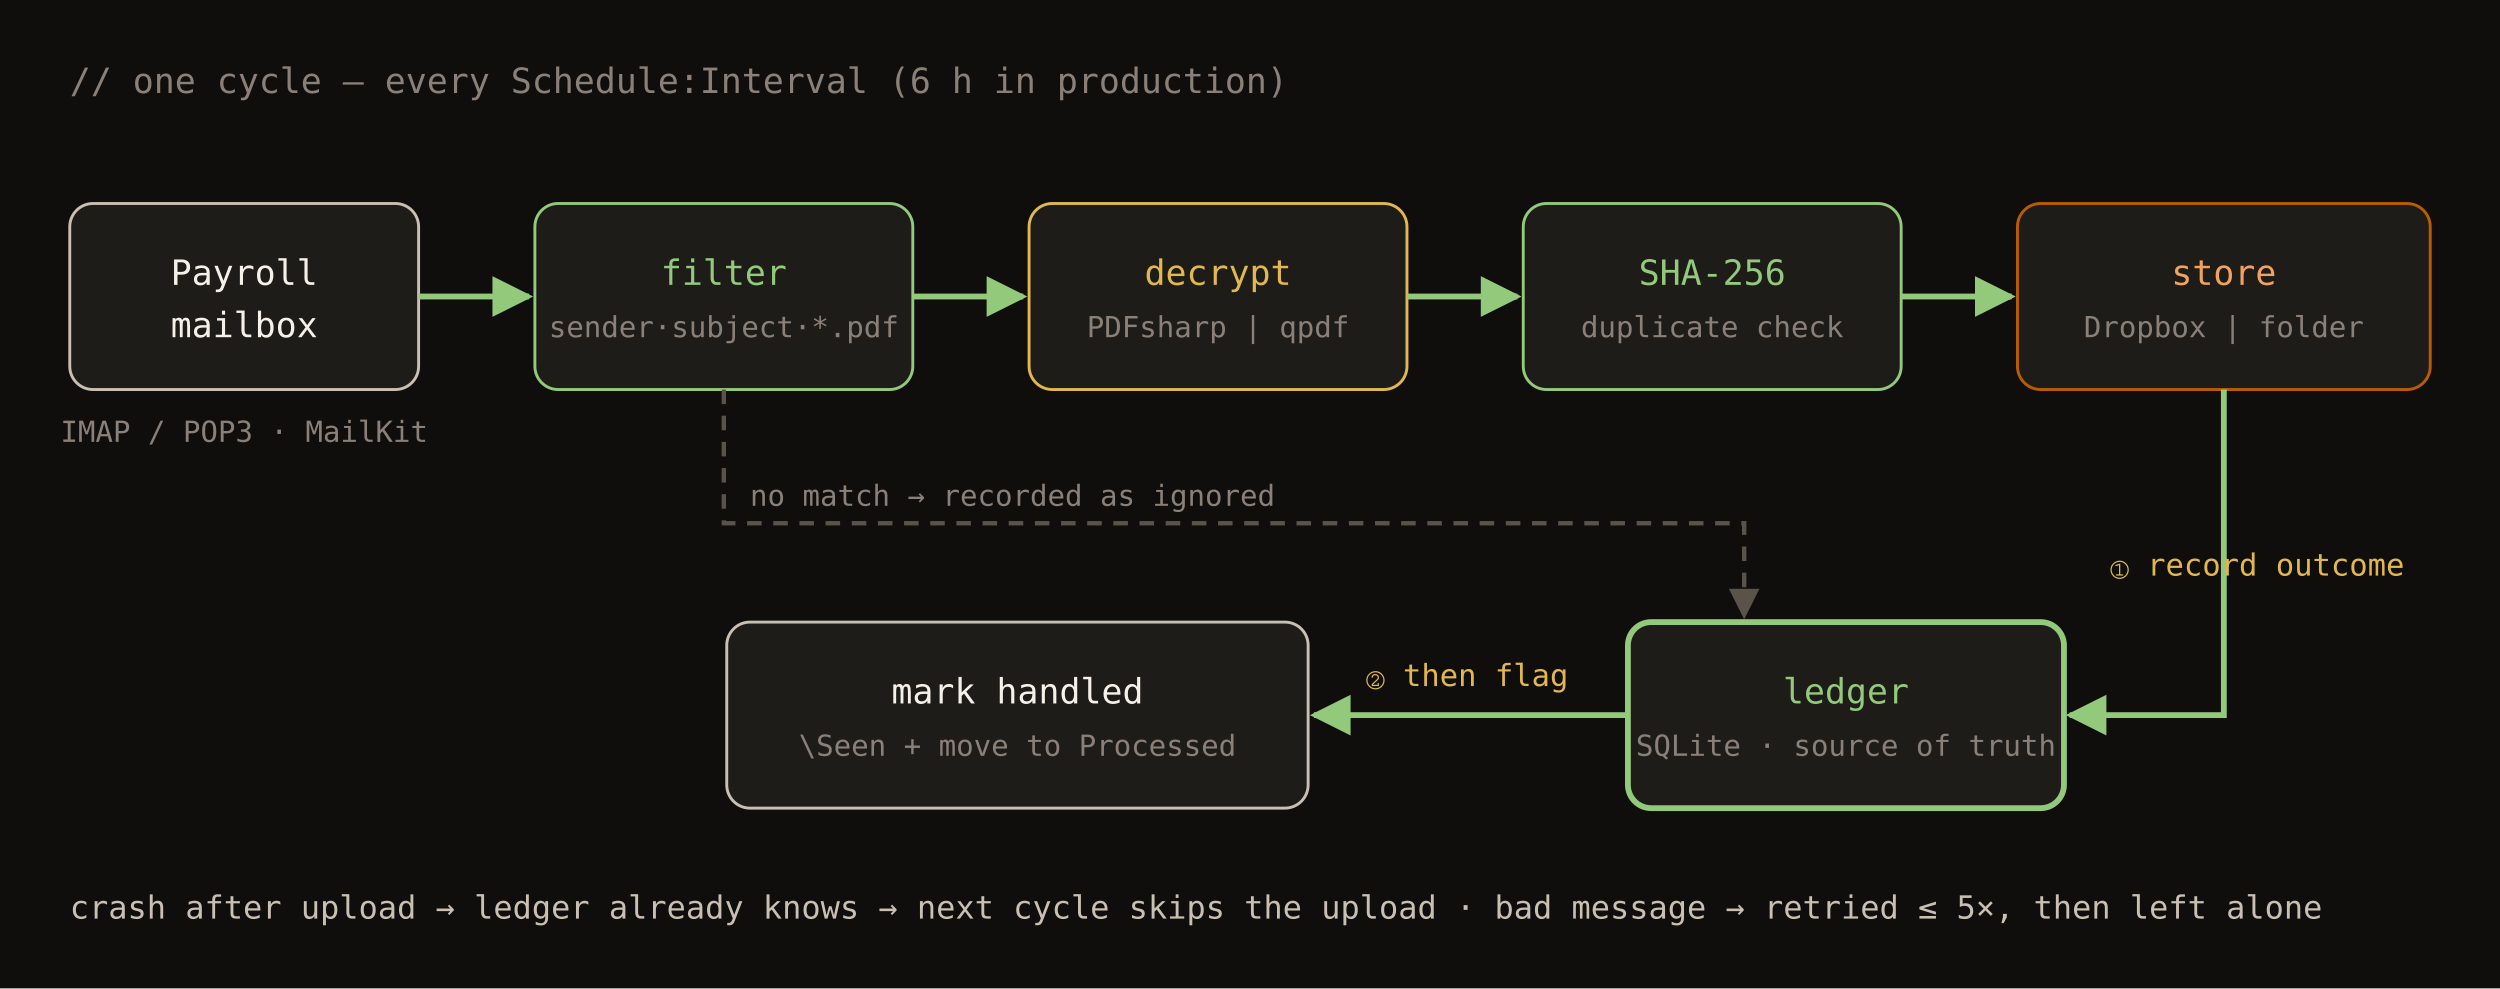
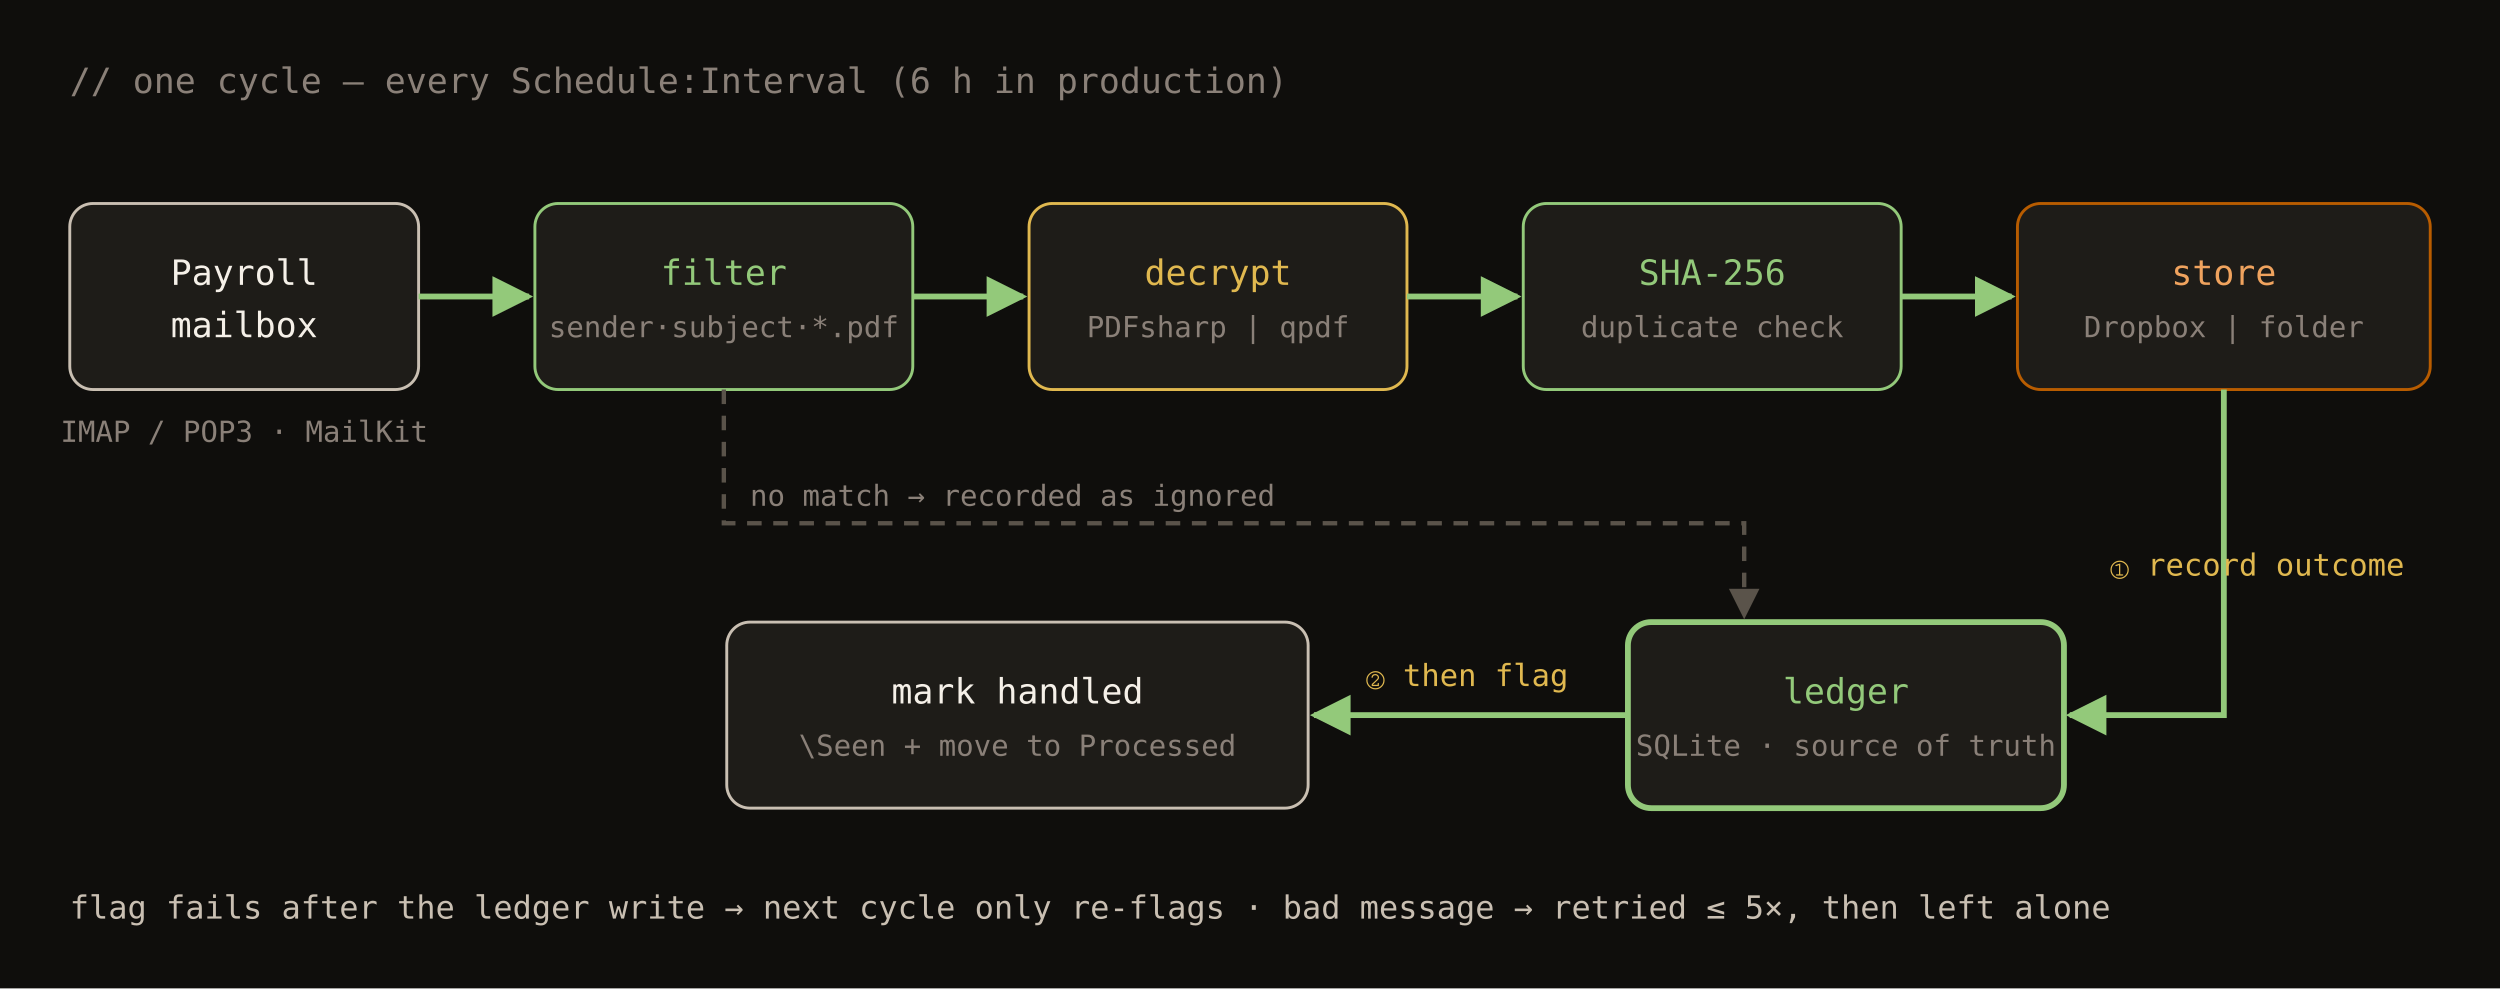
<svg xmlns="http://www.w3.org/2000/svg" viewBox="0 0 860 340" width="860" height="340" role="img" aria-labelledby="t d">
  <defs>
    <marker id="a" viewBox="0 0 10 10" refX="9" refY="5" markerWidth="7" markerHeight="7" orient="auto-start-reverse">
      <path d="M0 0 L10 5 L0 10 z" fill="#93c97a" />
    </marker>
    <marker id="g" viewBox="0 0 10 10" refX="9" refY="5" markerWidth="7" markerHeight="7" orient="auto-start-reverse">
      <path d="M0 0 L10 5 L0 10 z" fill="#5a534a" />
    </marker>
  </defs>
  <rect width="860" height="340" fill="#0f0e0c" />
  <text x="24" y="32" font-family="'JetBrains Mono', monospace" font-size="12" fill="#8a8078">// one cycle — every Schedule:Interval (6 h in production)</text>
  <g font-family="'JetBrains Mono', monospace" font-size="12" text-anchor="middle">
    <g transform="translate(24,70)">
      <rect width="120" height="64" rx="8" fill="#1e1c18" stroke="#c9bfb2" />
      <text x="60" y="28" fill="#f5f0e8">Payroll</text>
      <text x="60" y="46" fill="#f5f0e8">mailbox</text>
    </g>
    <text x="84" y="152" font-size="10" fill="#8a8078">IMAP / POP3 · MailKit</text>
    <g transform="translate(184,70)">
      <rect width="130" height="64" rx="8" fill="#1e1c18" stroke="#93c97a" />
      <text x="65" y="28" fill="#93c97a">filter</text>
      <text x="65" y="46" font-size="10" fill="#8a8078">sender·subject·*.pdf</text>
    </g>
    <g transform="translate(354,70)">
      <rect width="130" height="64" rx="8" fill="#1e1c18" stroke="#e0b84f" />
      <text x="65" y="28" fill="#e0b84f">decrypt</text>
      <text x="65" y="46" font-size="10" fill="#8a8078">PDFsharp | qpdf</text>
    </g>
    <g transform="translate(524,70)">
      <rect width="130" height="64" rx="8" fill="#1e1c18" stroke="#93c97a" />
      <text x="65" y="28" fill="#93c97a">SHA-256</text>
      <text x="65" y="46" font-size="10" fill="#8a8078">duplicate check</text>
    </g>
    <g transform="translate(694,70)">
      <rect width="142" height="64" rx="8" fill="#1e1c18" stroke="#b85c00" />
      <text x="71" y="28" fill="#f0a35e">store</text>
      <text x="71" y="46" font-size="10" fill="#8a8078">Dropbox | folder</text>
    </g>
    <g transform="translate(560,214)">
      <rect width="150" height="64" rx="8" fill="#1e1c18" stroke="#93c97a" stroke-width="2" />
      <text x="75" y="28" fill="#93c97a">ledger</text>
      <text x="75" y="46" font-size="10" fill="#8a8078">SQLite · source of truth</text>
    </g>
    <g transform="translate(250,214)">
      <rect width="200" height="64" rx="8" fill="#1e1c18" stroke="#c9bfb2" />
      <text x="100" y="28" fill="#f5f0e8">mark handled</text>
      <text x="100" y="46" font-size="10" fill="#8a8078">\Seen + move to Processed</text>
    </g>
  </g>
  <g stroke="#93c97a" stroke-width="2" fill="none" marker-end="url(#a)">
    <line x1="144" y1="102" x2="182" y2="102" />
    <line x1="314" y1="102" x2="352" y2="102" />
    <line x1="484" y1="102" x2="522" y2="102" />
    <line x1="654" y1="102" x2="692" y2="102" />
    <path d="M765 134 V246 H712" />
    <line x1="560" y1="246" x2="452" y2="246" />
  </g>
  <path d="M249 134 V180 H600 V212" stroke="#5a534a" stroke-width="1.5" stroke-dasharray="5 4" fill="none" marker-end="url(#g)" />
  <text x="258" y="174" font-family="'JetBrains Mono', monospace" font-size="10" fill="#8a8078">no match → recorded as ignored</text>
  <g font-family="'JetBrains Mono', monospace" font-size="10.5">
    <text x="726" y="198" fill="#e0b84f">① record outcome</text>
    <text x="470" y="236" fill="#e0b84f">② then flag</text>
  </g>
-   <text x="24" y="316" font-family="'JetBrains Mono', monospace" font-size="11" fill="#c9bfb2">crash after upload → ledger already knows → next cycle skips the upload · bad message → retried ≤ 5×, then left alone</text>
+   <text x="24" y="316" font-family="'JetBrains Mono', monospace" font-size="11" fill="#c9bfb2">flag fails after the ledger write → next cycle only re-flags · bad message → retried ≤ 5×, then left alone</text>
</svg>
